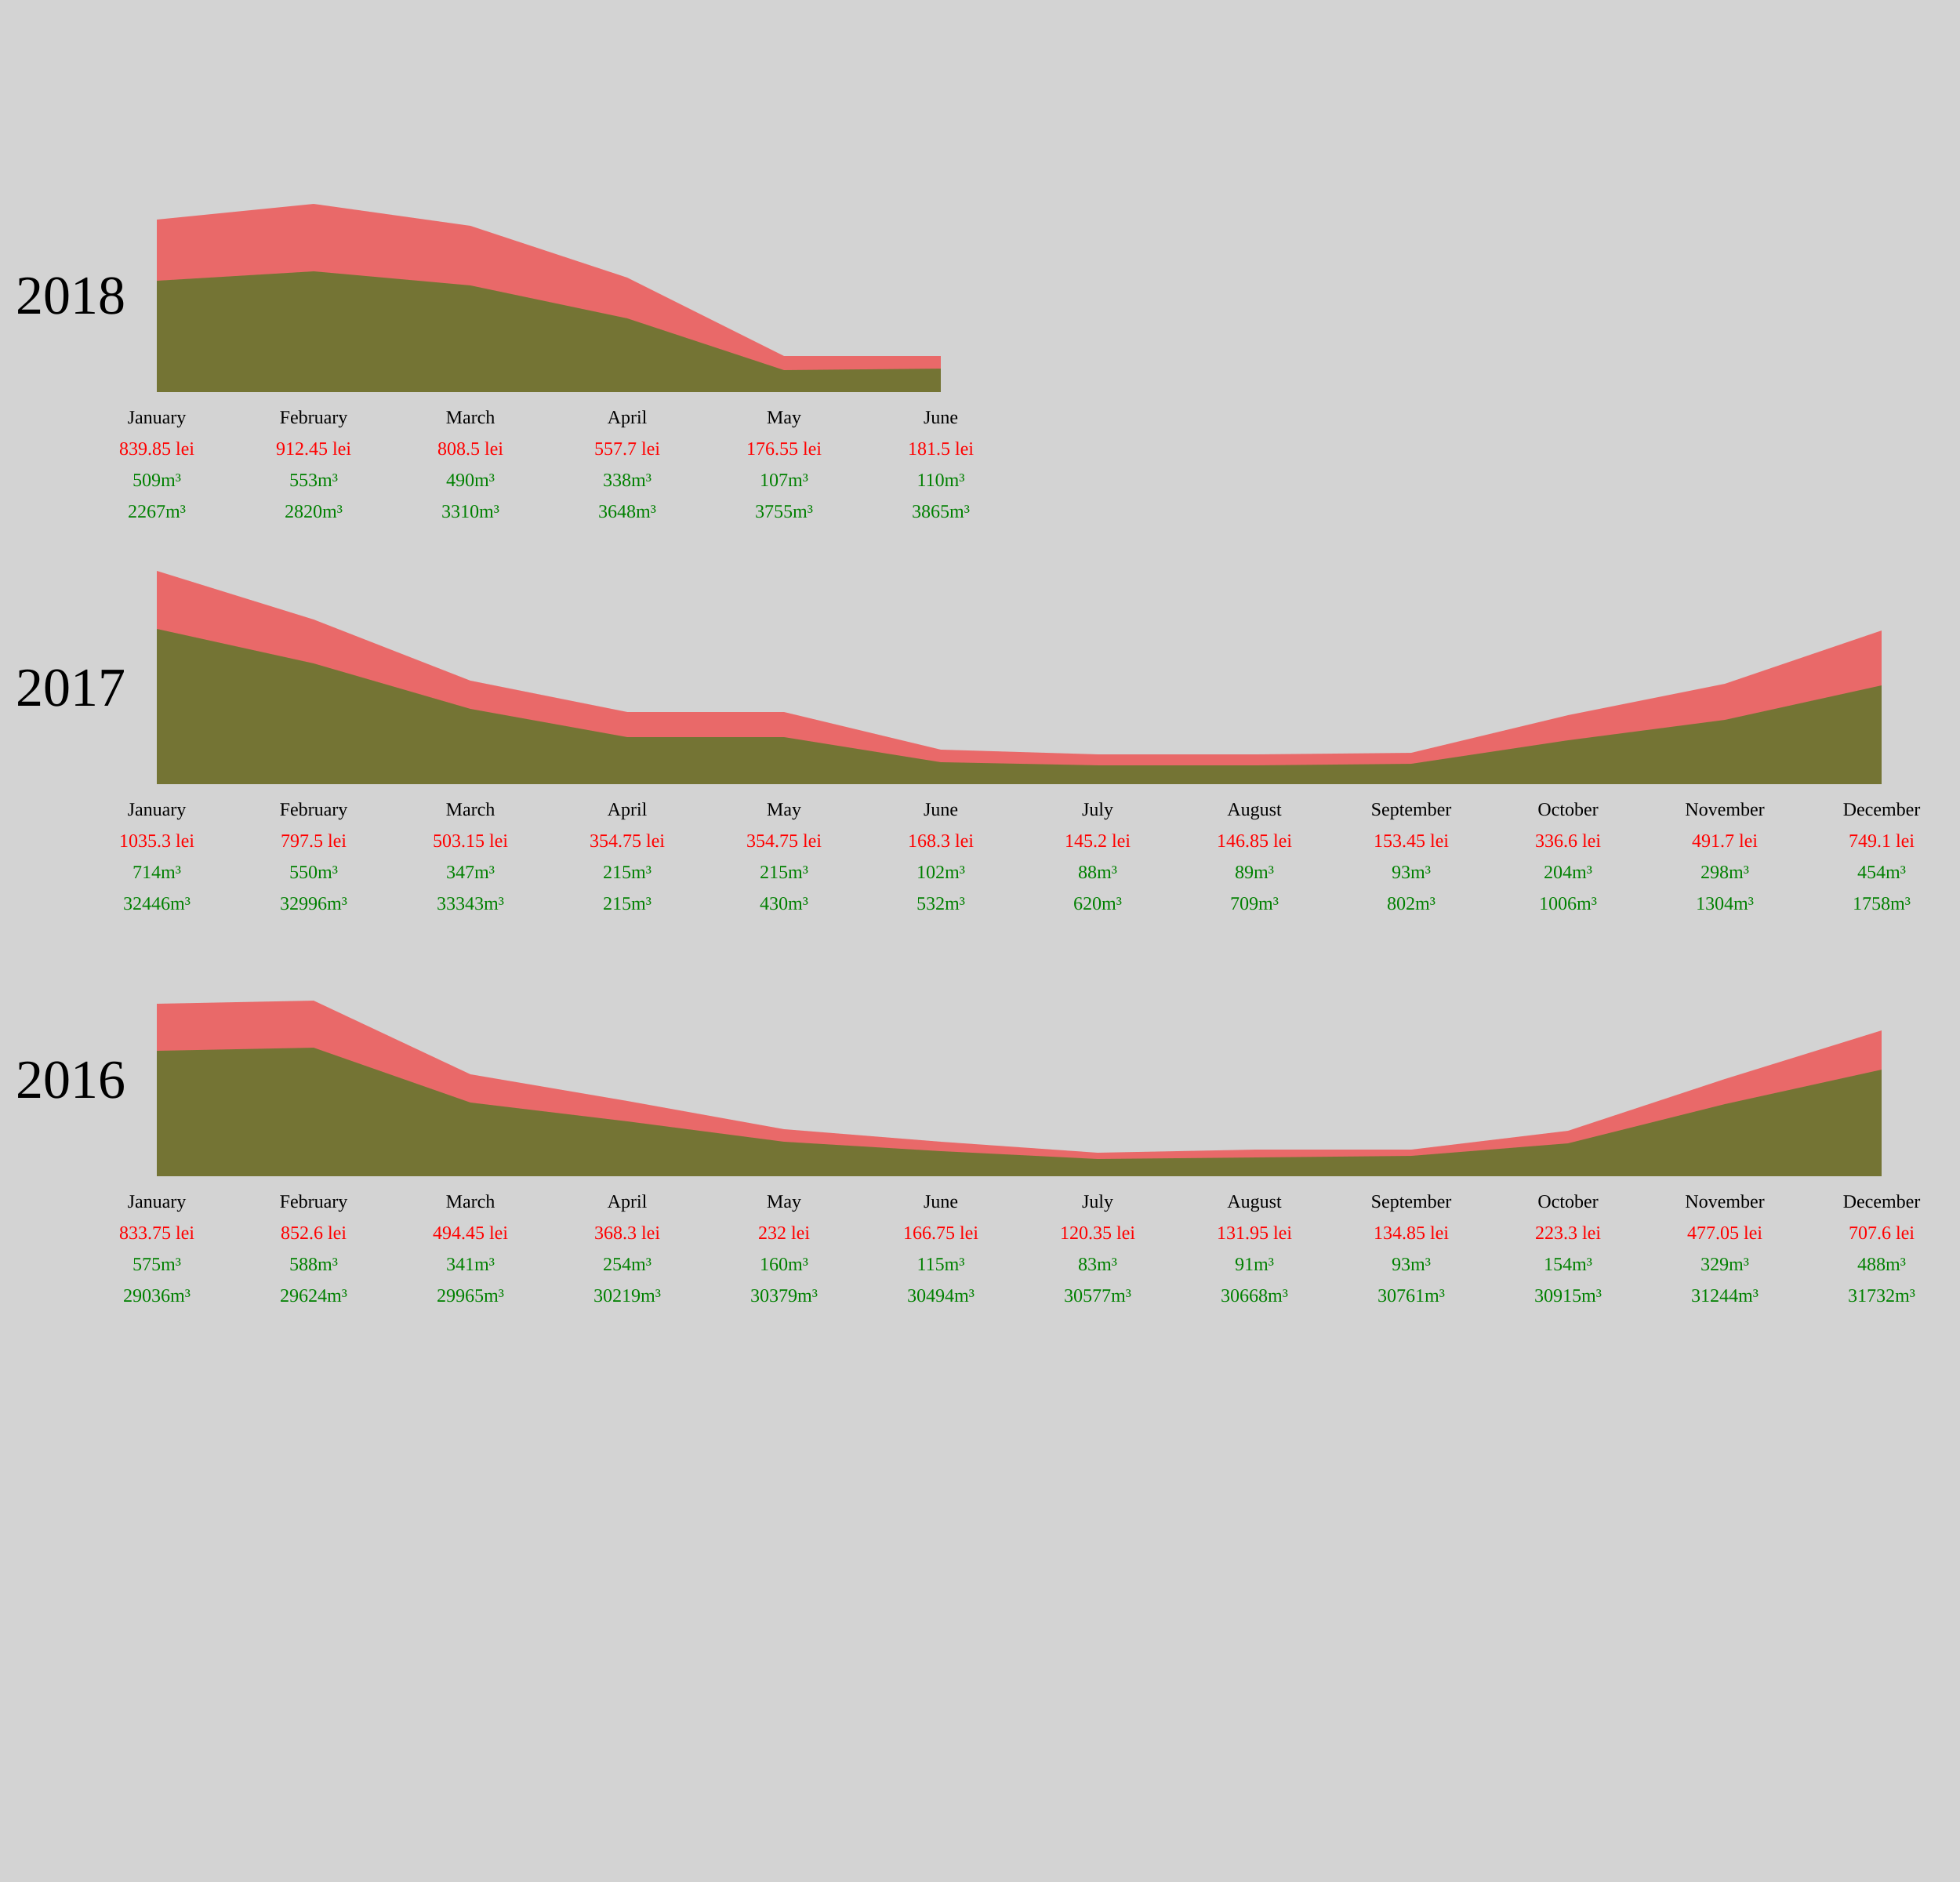
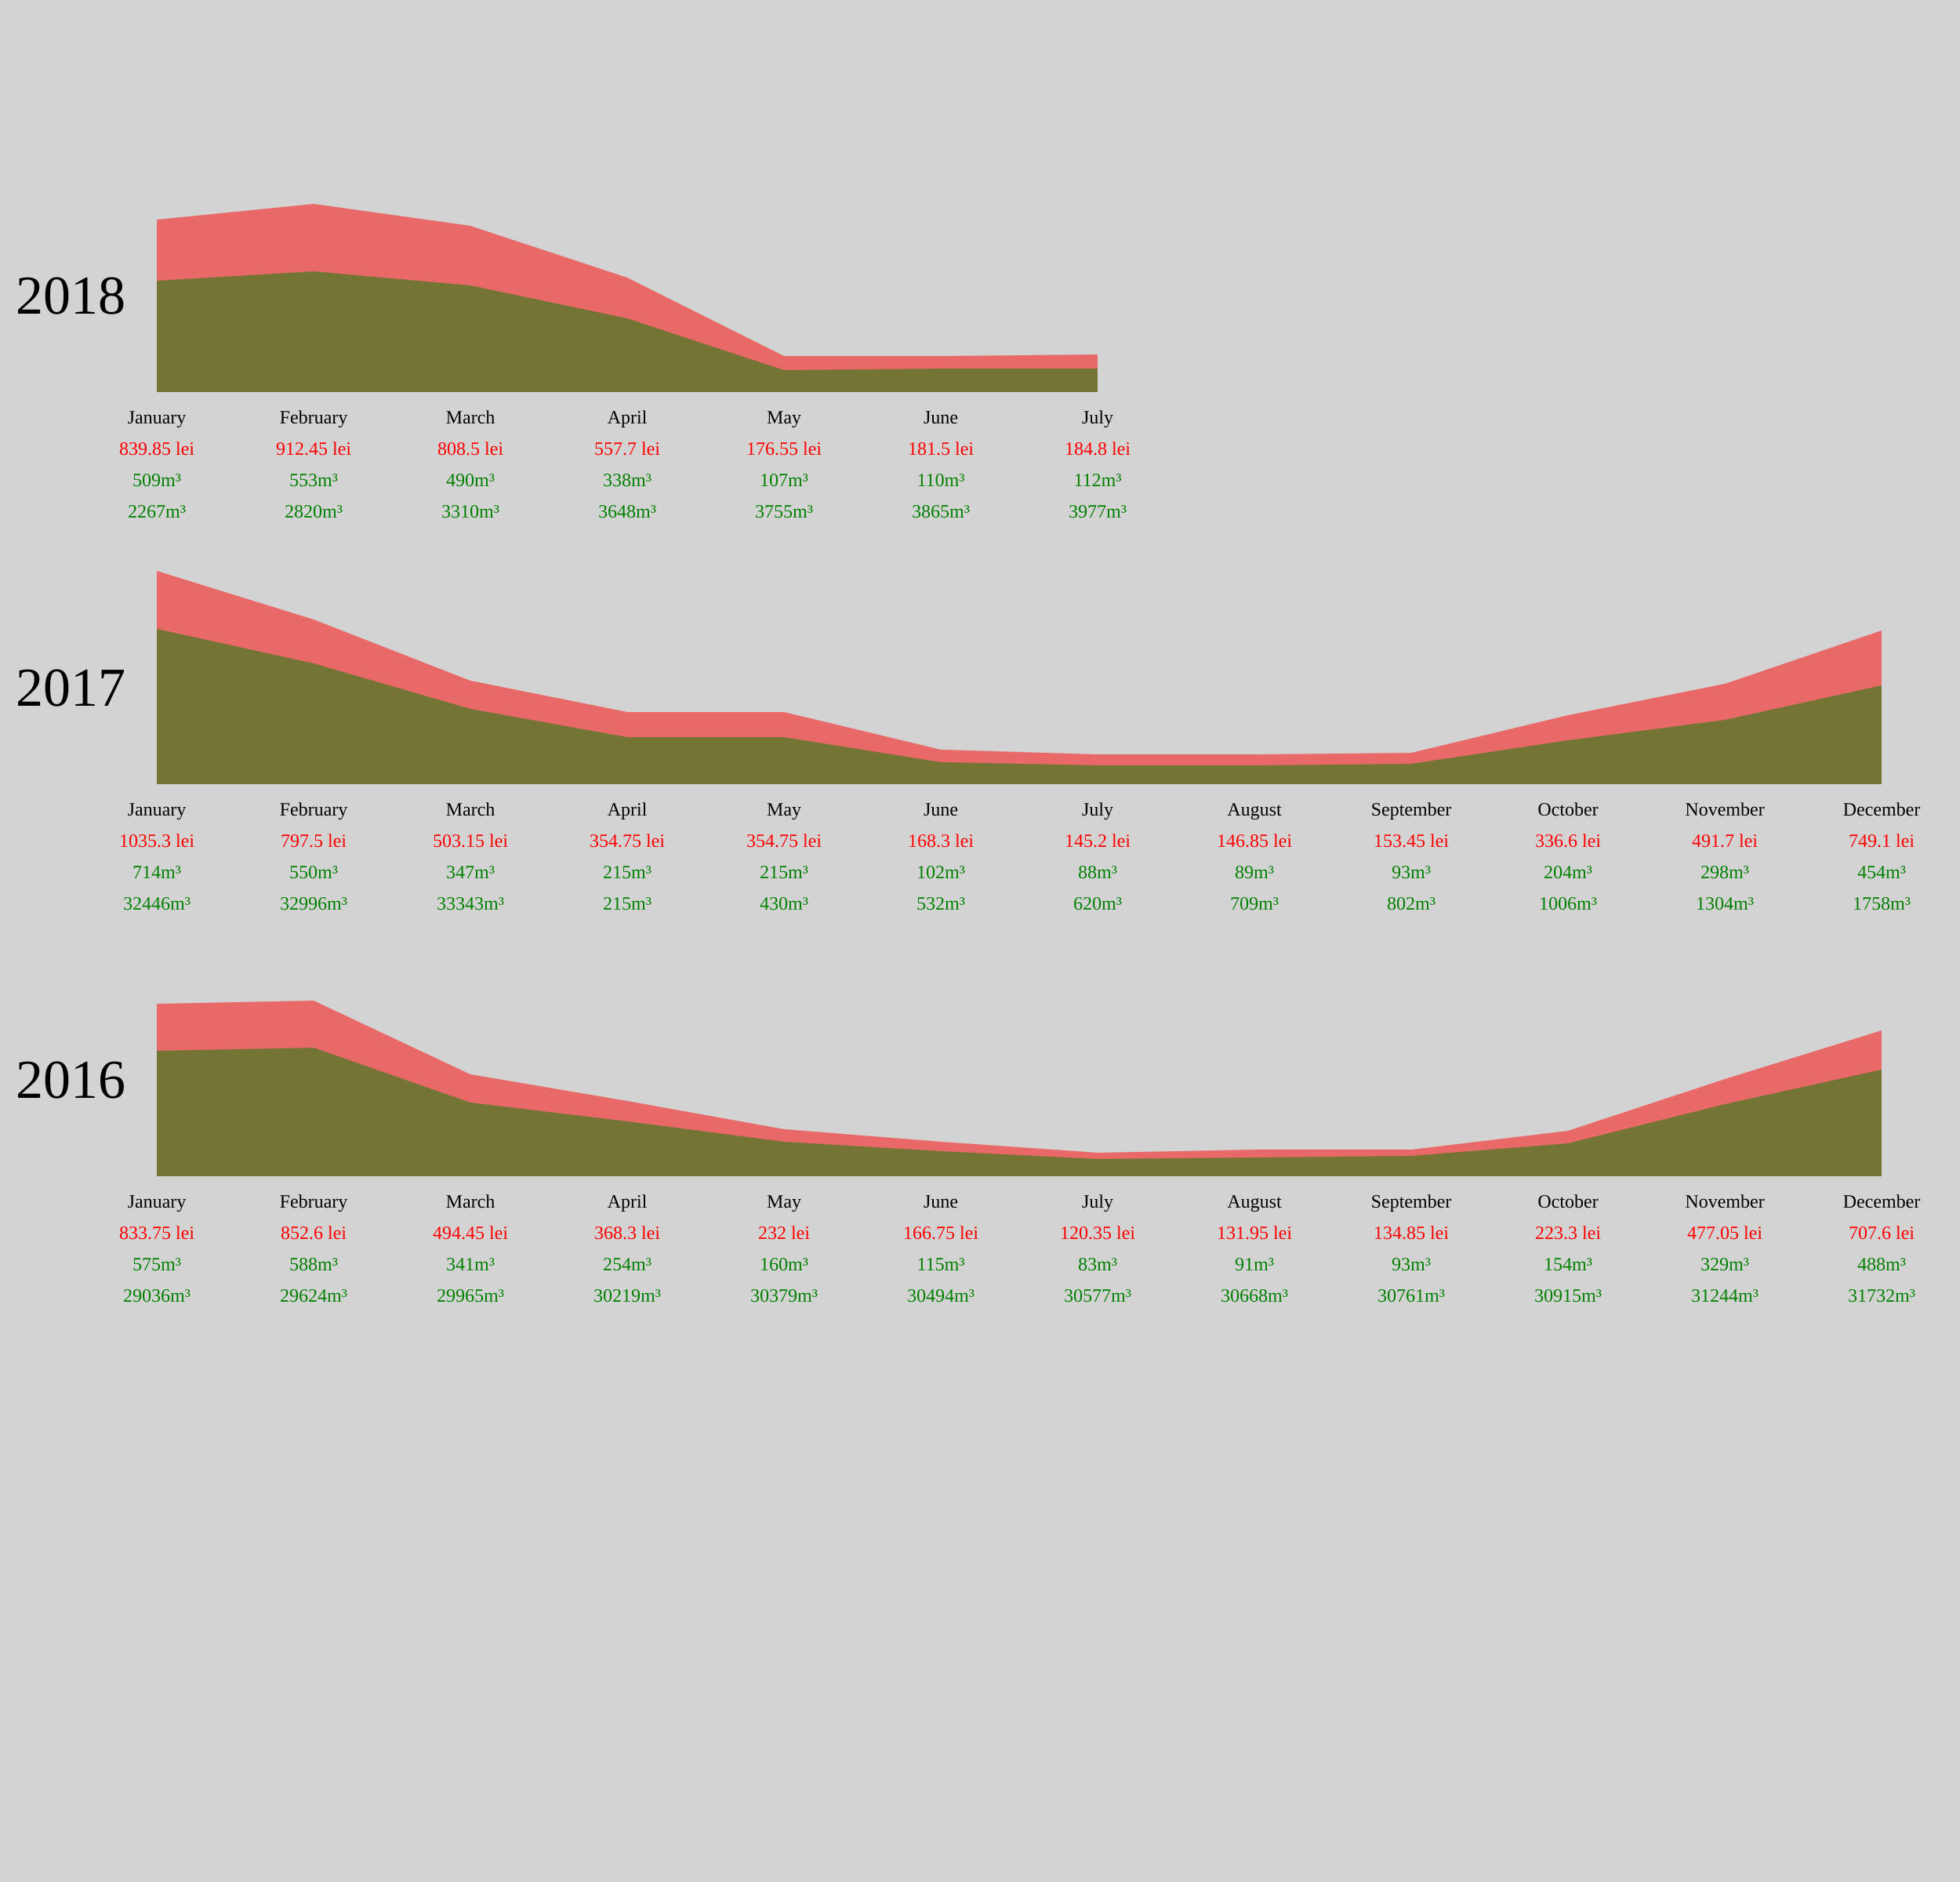
<svg xmlns="http://www.w3.org/2000/svg" width="1250" height="1200">
  <rect x="0" y="0" width="1250" height="1200" fill="lightgray" />
  <text x="10" y="200" style="font-size:35px;">2018</text>
  <text x="100" y="270" style="text-anchor:middle">January</text>
  <text x="100" y="290" style="fill:red;text-anchor:middle">839.85 lei</text>
  <text x="100" y="310" style="fill:green;text-anchor:middle">509m³</text>
  <text x="100" y="330" style="fill:green;text-anchor:middle">2267m³</text>
  <text x="200" y="270" style="text-anchor:middle">February</text>
  <text x="200" y="290" style="fill:red;text-anchor:middle">912.45 lei</text>
  <text x="200" y="310" style="fill:green;text-anchor:middle">553m³</text>
  <text x="200" y="330" style="fill:green;text-anchor:middle">2820m³</text>
  <text x="300" y="270" style="text-anchor:middle">March</text>
  <text x="300" y="290" style="fill:red;text-anchor:middle">808.5 lei</text>
  <text x="300" y="310" style="fill:green;text-anchor:middle">490m³</text>
  <text x="300" y="330" style="fill:green;text-anchor:middle">3310m³</text>
  <text x="400" y="270" style="text-anchor:middle">April</text>
  <text x="400" y="290" style="fill:red;text-anchor:middle">557.7 lei</text>
  <text x="400" y="310" style="fill:green;text-anchor:middle">338m³</text>
  <text x="400" y="330" style="fill:green;text-anchor:middle">3648m³</text>
  <text x="500" y="270" style="text-anchor:middle">May</text>
  <text x="500" y="290" style="fill:red;text-anchor:middle">176.55 lei</text>
  <text x="500" y="310" style="fill:green;text-anchor:middle">107m³</text>
  <text x="500" y="330" style="fill:green;text-anchor:middle">3755m³</text>
  <text x="600" y="270" style="text-anchor:middle">June</text>
  <text x="600" y="290" style="fill:red;text-anchor:middle">181.5 lei</text>
  <text x="600" y="310" style="fill:green;text-anchor:middle">110m³</text>
  <text x="600" y="330" style="fill:green;text-anchor:middle">3865m³</text>
-   <path d="M100 250 L100 140 L200 130 L300 144 L400 177 L500 227 L600 227 L600 250 Z" style="fill:red;opacity:0.5" />
-   <path d="M100 250L100 179 L200 173 L300 182 L400 203 L500 236 L600 235 L600 250 Z" style="fill:green;opacity:0.5" />
+   <text x="700" y="270" style="text-anchor:middle">July</text>
+   <text x="700" y="290" style="fill:red;text-anchor:middle">184.8 lei</text>
+   <text x="700" y="310" style="fill:green;text-anchor:middle">112m³</text>
+   <text x="700" y="330" style="fill:green;text-anchor:middle">3977m³</text>
+   <path d="M100 250 L100 140 L200 130 L300 144 L400 177 L500 227 L600 227 L700 226 L700 250 Z" style="fill:red;opacity:0.5" />
+   <path d="M100 250L100 179 L200 173 L300 182 L400 203 L500 236 L600 235 L700 235 L700 250 Z" style="fill:green;opacity:0.5" />
  <text x="10" y="450" style="font-size:35px;">2017</text>
  <text x="100" y="520" style="text-anchor:middle">January</text>
  <text x="100" y="540" style="fill:red;text-anchor:middle">1035.3 lei</text>
  <text x="100" y="560" style="fill:green;text-anchor:middle">714m³</text>
  <text x="100" y="580" style="fill:green;text-anchor:middle">32446m³</text>
  <text x="200" y="520" style="text-anchor:middle">February</text>
  <text x="200" y="540" style="fill:red;text-anchor:middle">797.5 lei</text>
  <text x="200" y="560" style="fill:green;text-anchor:middle">550m³</text>
  <text x="200" y="580" style="fill:green;text-anchor:middle">32996m³</text>
  <text x="300" y="520" style="text-anchor:middle">March</text>
  <text x="300" y="540" style="fill:red;text-anchor:middle">503.15 lei</text>
  <text x="300" y="560" style="fill:green;text-anchor:middle">347m³</text>
  <text x="300" y="580" style="fill:green;text-anchor:middle">33343m³</text>
  <text x="400" y="520" style="text-anchor:middle">April</text>
  <text x="400" y="540" style="fill:red;text-anchor:middle">354.75 lei</text>
  <text x="400" y="560" style="fill:green;text-anchor:middle">215m³</text>
  <text x="400" y="580" style="fill:green;text-anchor:middle">215m³</text>
  <text x="500" y="520" style="text-anchor:middle">May</text>
  <text x="500" y="540" style="fill:red;text-anchor:middle">354.75 lei</text>
  <text x="500" y="560" style="fill:green;text-anchor:middle">215m³</text>
  <text x="500" y="580" style="fill:green;text-anchor:middle">430m³</text>
  <text x="600" y="520" style="text-anchor:middle">June</text>
  <text x="600" y="540" style="fill:red;text-anchor:middle">168.3 lei</text>
  <text x="600" y="560" style="fill:green;text-anchor:middle">102m³</text>
  <text x="600" y="580" style="fill:green;text-anchor:middle">532m³</text>
  <text x="700" y="520" style="text-anchor:middle">July</text>
  <text x="700" y="540" style="fill:red;text-anchor:middle">145.2 lei</text>
  <text x="700" y="560" style="fill:green;text-anchor:middle">88m³</text>
  <text x="700" y="580" style="fill:green;text-anchor:middle">620m³</text>
  <text x="800" y="520" style="text-anchor:middle">August</text>
  <text x="800" y="540" style="fill:red;text-anchor:middle">146.85 lei</text>
  <text x="800" y="560" style="fill:green;text-anchor:middle">89m³</text>
  <text x="800" y="580" style="fill:green;text-anchor:middle">709m³</text>
  <text x="900" y="520" style="text-anchor:middle">September</text>
  <text x="900" y="540" style="fill:red;text-anchor:middle">153.45 lei</text>
  <text x="900" y="560" style="fill:green;text-anchor:middle">93m³</text>
  <text x="900" y="580" style="fill:green;text-anchor:middle">802m³</text>
  <text x="1000" y="520" style="text-anchor:middle">October</text>
  <text x="1000" y="540" style="fill:red;text-anchor:middle">336.6 lei</text>
  <text x="1000" y="560" style="fill:green;text-anchor:middle">204m³</text>
  <text x="1000" y="580" style="fill:green;text-anchor:middle">1006m³</text>
  <text x="1100" y="520" style="text-anchor:middle">November</text>
  <text x="1100" y="540" style="fill:red;text-anchor:middle">491.7 lei</text>
  <text x="1100" y="560" style="fill:green;text-anchor:middle">298m³</text>
  <text x="1100" y="580" style="fill:green;text-anchor:middle">1304m³</text>
  <text x="1200" y="520" style="text-anchor:middle">December</text>
  <text x="1200" y="540" style="fill:red;text-anchor:middle">749.1 lei</text>
  <text x="1200" y="560" style="fill:green;text-anchor:middle">454m³</text>
  <text x="1200" y="580" style="fill:green;text-anchor:middle">1758m³</text>
  <path d="M100 500 L100 364 L200 395 L300 434 L400 454 L500 454 L600 478 L700 481 L800 481 L900 480 L1000 456 L1100 436 L1200 402 L1200 500 Z" style="fill:red;opacity:0.5" />
  <path d="M100 500L100 401 L200 423 L300 452 L400 470 L500 470 L600 486 L700 488 L800 488 L900 487 L1000 472 L1100 459 L1200 437 L1200 500 Z" style="fill:green;opacity:0.5" />
  <text x="10" y="700" style="font-size:35px;">2016</text>
  <text x="100" y="770" style="text-anchor:middle">January</text>
  <text x="100" y="790" style="fill:red;text-anchor:middle">833.75 lei</text>
  <text x="100" y="810" style="fill:green;text-anchor:middle">575m³</text>
  <text x="100" y="830" style="fill:green;text-anchor:middle">29036m³</text>
  <text x="200" y="770" style="text-anchor:middle">February</text>
  <text x="200" y="790" style="fill:red;text-anchor:middle">852.6 lei</text>
  <text x="200" y="810" style="fill:green;text-anchor:middle">588m³</text>
  <text x="200" y="830" style="fill:green;text-anchor:middle">29624m³</text>
  <text x="300" y="770" style="text-anchor:middle">March</text>
  <text x="300" y="790" style="fill:red;text-anchor:middle">494.45 lei</text>
  <text x="300" y="810" style="fill:green;text-anchor:middle">341m³</text>
  <text x="300" y="830" style="fill:green;text-anchor:middle">29965m³</text>
  <text x="400" y="770" style="text-anchor:middle">April</text>
  <text x="400" y="790" style="fill:red;text-anchor:middle">368.3 lei</text>
  <text x="400" y="810" style="fill:green;text-anchor:middle">254m³</text>
  <text x="400" y="830" style="fill:green;text-anchor:middle">30219m³</text>
  <text x="500" y="770" style="text-anchor:middle">May</text>
  <text x="500" y="790" style="fill:red;text-anchor:middle">232 lei</text>
  <text x="500" y="810" style="fill:green;text-anchor:middle">160m³</text>
  <text x="500" y="830" style="fill:green;text-anchor:middle">30379m³</text>
  <text x="600" y="770" style="text-anchor:middle">June</text>
  <text x="600" y="790" style="fill:red;text-anchor:middle">166.75 lei</text>
  <text x="600" y="810" style="fill:green;text-anchor:middle">115m³</text>
  <text x="600" y="830" style="fill:green;text-anchor:middle">30494m³</text>
  <text x="700" y="770" style="text-anchor:middle">July</text>
  <text x="700" y="790" style="fill:red;text-anchor:middle">120.35 lei</text>
  <text x="700" y="810" style="fill:green;text-anchor:middle">83m³</text>
  <text x="700" y="830" style="fill:green;text-anchor:middle">30577m³</text>
  <text x="800" y="770" style="text-anchor:middle">August</text>
  <text x="800" y="790" style="fill:red;text-anchor:middle">131.95 lei</text>
  <text x="800" y="810" style="fill:green;text-anchor:middle">91m³</text>
  <text x="800" y="830" style="fill:green;text-anchor:middle">30668m³</text>
  <text x="900" y="770" style="text-anchor:middle">September</text>
  <text x="900" y="790" style="fill:red;text-anchor:middle">134.85 lei</text>
  <text x="900" y="810" style="fill:green;text-anchor:middle">93m³</text>
  <text x="900" y="830" style="fill:green;text-anchor:middle">30761m³</text>
  <text x="1000" y="770" style="text-anchor:middle">October</text>
  <text x="1000" y="790" style="fill:red;text-anchor:middle">223.3 lei</text>
  <text x="1000" y="810" style="fill:green;text-anchor:middle">154m³</text>
  <text x="1000" y="830" style="fill:green;text-anchor:middle">30915m³</text>
  <text x="1100" y="770" style="text-anchor:middle">November</text>
  <text x="1100" y="790" style="fill:red;text-anchor:middle">477.05 lei</text>
  <text x="1100" y="810" style="fill:green;text-anchor:middle">329m³</text>
  <text x="1100" y="830" style="fill:green;text-anchor:middle">31244m³</text>
  <text x="1200" y="770" style="text-anchor:middle">December</text>
  <text x="1200" y="790" style="fill:red;text-anchor:middle">707.6 lei</text>
  <text x="1200" y="810" style="fill:green;text-anchor:middle">488m³</text>
  <text x="1200" y="830" style="fill:green;text-anchor:middle">31732m³</text>
  <path d="M100 750 L100 640 L200 638 L300 685 L400 702 L500 720 L600 728 L700 735 L800 733 L900 733 L1000 721 L1100 688 L1200 657 L1200 750 Z" style="fill:red;opacity:0.5" />
  <path d="M100 750L100 670 L200 668 L300 703 L400 715 L500 728 L600 734 L700 739 L800 738 L900 737 L1000 729 L1100 704 L1200 682 L1200 750 Z" style="fill:green;opacity:0.5" />
</svg>
